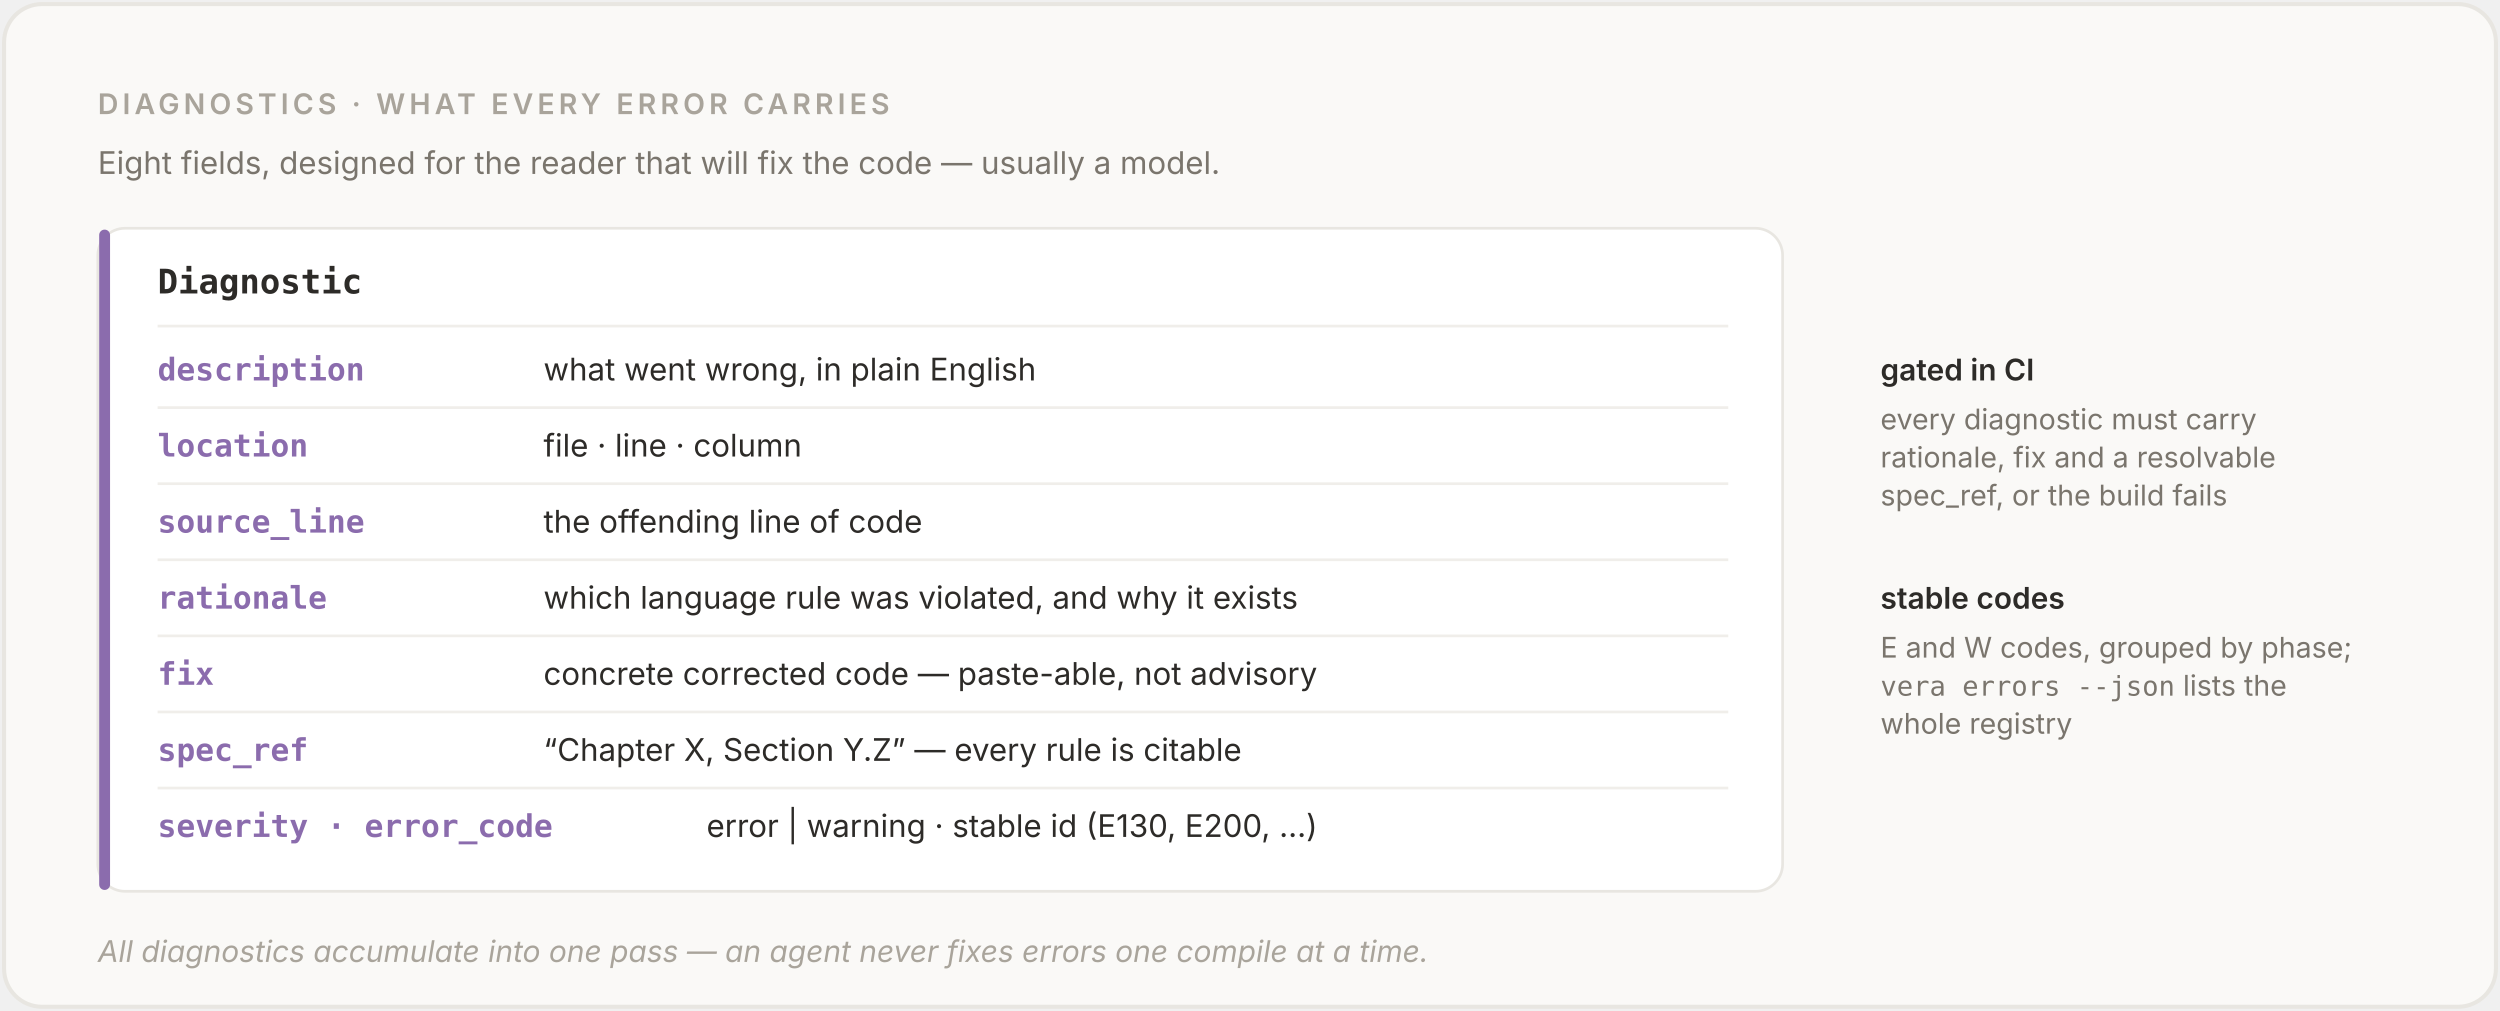
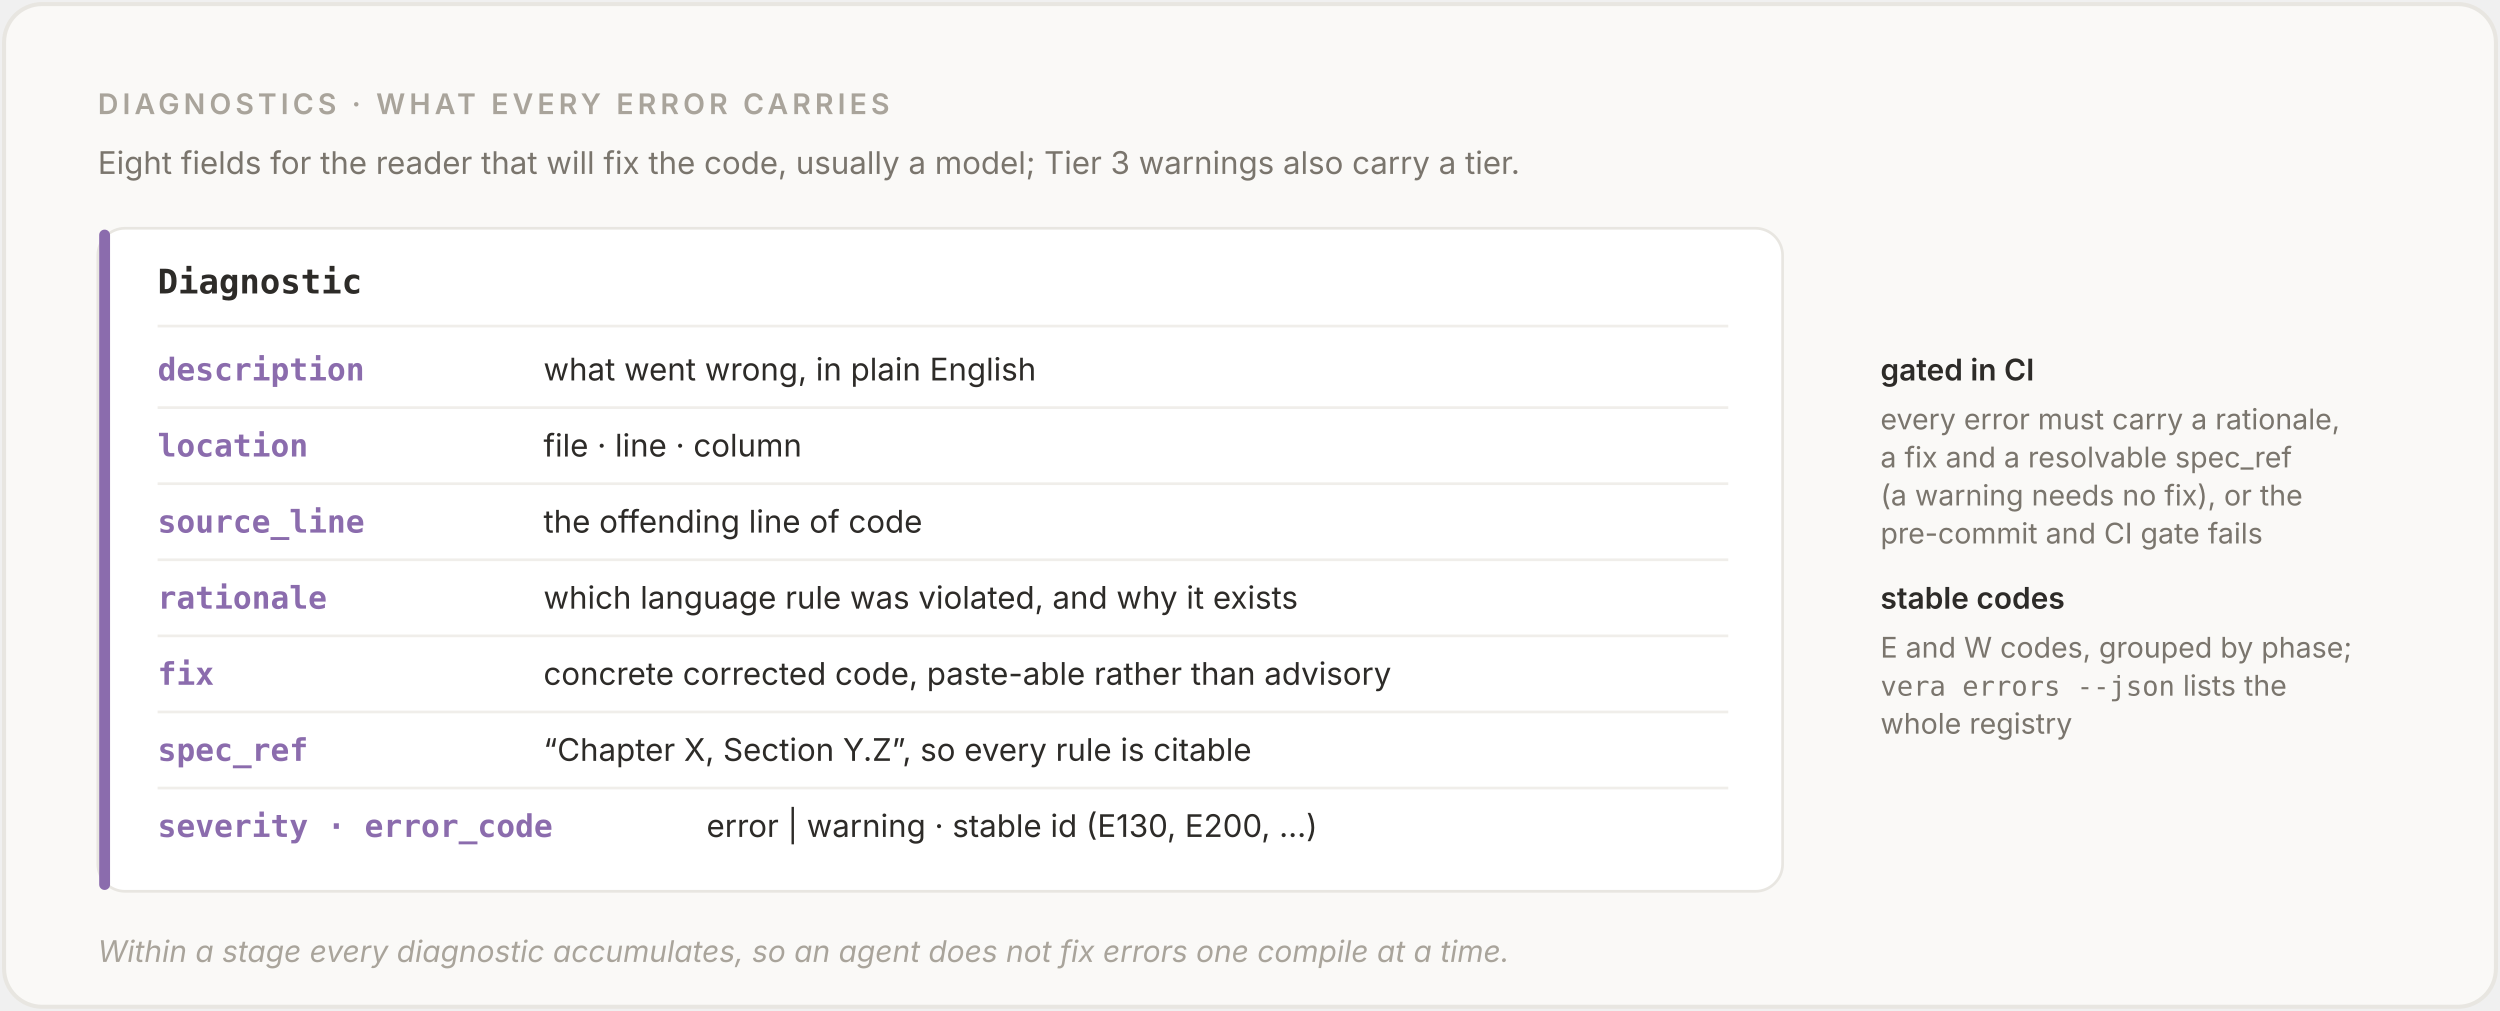
<svg xmlns="http://www.w3.org/2000/svg" width="920" height="372" viewBox="0 0 920 372" role="img" aria-labelledby="title">
  <defs>
    <style>
      .f  { font-family: -apple-system, BlinkMacSystemFont, 'Segoe UI', system-ui, sans-serif; }
      .m  { font-family: 'SF Mono', Menlo, Monaco, Consolas, monospace; }
      .micro { font-size: 10.5px; font-weight: 600; letter-spacing: 1.5px; fill: #a9a49b; }
      .sub { font-size: 11.5px; fill: #7a756d; }
      .fname { font-size: 11.5px; font-weight: 600; fill: #8b6cad; }
      .fdesc { font-size: 11.5px; fill: #2d2b28; }
      .frow { stroke: #f0eeea; stroke-width: 1; }
      .footi { font-size: 11px; font-style: italic; fill: #a9a49b; }
    </style>
  </defs>
  <rect x="1.5" y="1.5" width="917" height="369" rx="14" fill="#faf9f7" stroke="#e8e6e1" stroke-width="1.5" />
  <text class="f micro" x="36" y="42">DIAGNOSTICS · WHAT EVERY ERROR CARRIES</text>
-   <text class="f sub" x="36" y="64">Eight fields, designed for the reader that will fix the code — usually a model.</text>
+   <text class="f sub" x="36" y="64">Eight fields for the reader that will fix the code, usually a model; Tier 3 warnings also carry a tier.</text>
  <rect x="36" y="84" width="620" height="244" rx="10" fill="#ffffff" stroke="#e8e6e1" />
  <rect x="36.5" y="84.5" width="4" height="243" rx="2" fill="#8b6cad" />
  <text class="m" x="58" y="108" font-size="12.5px" font-weight="600" fill="#2d2b28">Diagnostic</text>
  <line class="frow" x1="58" y1="120" x2="636" y2="120" />
  <text class="m fname" x="58" y="140">description</text>
  <text class="f fdesc" x="200" y="140">what went wrong, in plain English</text>
  <line class="frow" x1="58" y1="150" x2="636" y2="150" />
  <text class="m fname" x="58" y="168">location</text>
  <text class="f fdesc" x="200" y="168">file · line · column</text>
  <line class="frow" x1="58" y1="178" x2="636" y2="178" />
  <text class="m fname" x="58" y="196">source_line</text>
  <text class="f fdesc" x="200" y="196">the offending line of code</text>
  <line class="frow" x1="58" y1="206" x2="636" y2="206" />
  <text class="m fname" x="58" y="224">rationale</text>
  <text class="f fdesc" x="200" y="224">which language rule was violated, and why it exists</text>
  <line class="frow" x1="58" y1="234" x2="636" y2="234" />
  <text class="m fname" x="58" y="252">fix</text>
-   <text class="f fdesc" x="200" y="252">concrete corrected code — paste-able, not advisory</text>
+   <text class="f fdesc" x="200" y="252">concrete corrected code, paste-able rather than advisory</text>
  <line class="frow" x1="58" y1="262" x2="636" y2="262" />
  <text class="m fname" x="58" y="280">spec_ref</text>
-   <text class="f fdesc" x="200" y="280">“Chapter X, Section Y.Z” — every rule is citable</text>
+   <text class="f fdesc" x="200" y="280">“Chapter X, Section Y.Z”, so every rule is citable</text>
  <line class="frow" x1="58" y1="290" x2="636" y2="290" />
  <text class="m fname" x="58" y="308">severity · error_code</text>
  <text class="f fdesc" x="260" y="308">error | warning · stable id (E130, E200, …)</text>
  <text class="f" x="692" y="140" font-size="11px" font-weight="600" fill="#2d2b28">gated in CI</text>
-   <text class="f" x="692" y="158" font-size="10.5px" fill="#7a756d">every diagnostic must carry</text>
-   <text class="f" x="692" y="172" font-size="10.5px" fill="#7a756d">rationale, fix and a resolvable</text>
-   <text class="f" x="692" y="186" font-size="10.5px" fill="#7a756d">spec_ref, or the build fails</text>
+   <text class="f" x="692" y="158" font-size="10.5px" fill="#7a756d">every error must carry a rationale,</text>
+   <text class="f" x="692" y="172" font-size="10.5px" fill="#7a756d">a fix and a resolvable spec_ref</text>
+   <text class="f" x="692" y="186" font-size="10.5px" fill="#7a756d">(a warning needs no fix), or the</text>
+   <text class="f" x="692" y="200" font-size="10.5px" fill="#7a756d">pre-commit and CI gate fails</text>
  <text class="f" x="692" y="224" font-size="11px" font-weight="600" fill="#2d2b28">stable codes</text>
  <text class="f" x="692" y="242" font-size="10.5px" fill="#7a756d">E and W codes, grouped by phase;</text>
  <text class="f" x="692" y="256" font-size="10.5px" fill="#7a756d">
    <tspan class="m" font-size="10px">vera errors --json</tspan> lists the</text>
  <text class="f" x="692" y="270" font-size="10.5px" fill="#7a756d">whole registry</text>
-   <text class="f footi" x="36" y="354">All diagnostics accumulate into one pass — an agent never fixes errors one compile at a time.</text>
+   <text class="f footi" x="36" y="354">Within a stage every diagnostic accumulates, so an agent does not fix errors one compile at a time.</text>
</svg>
